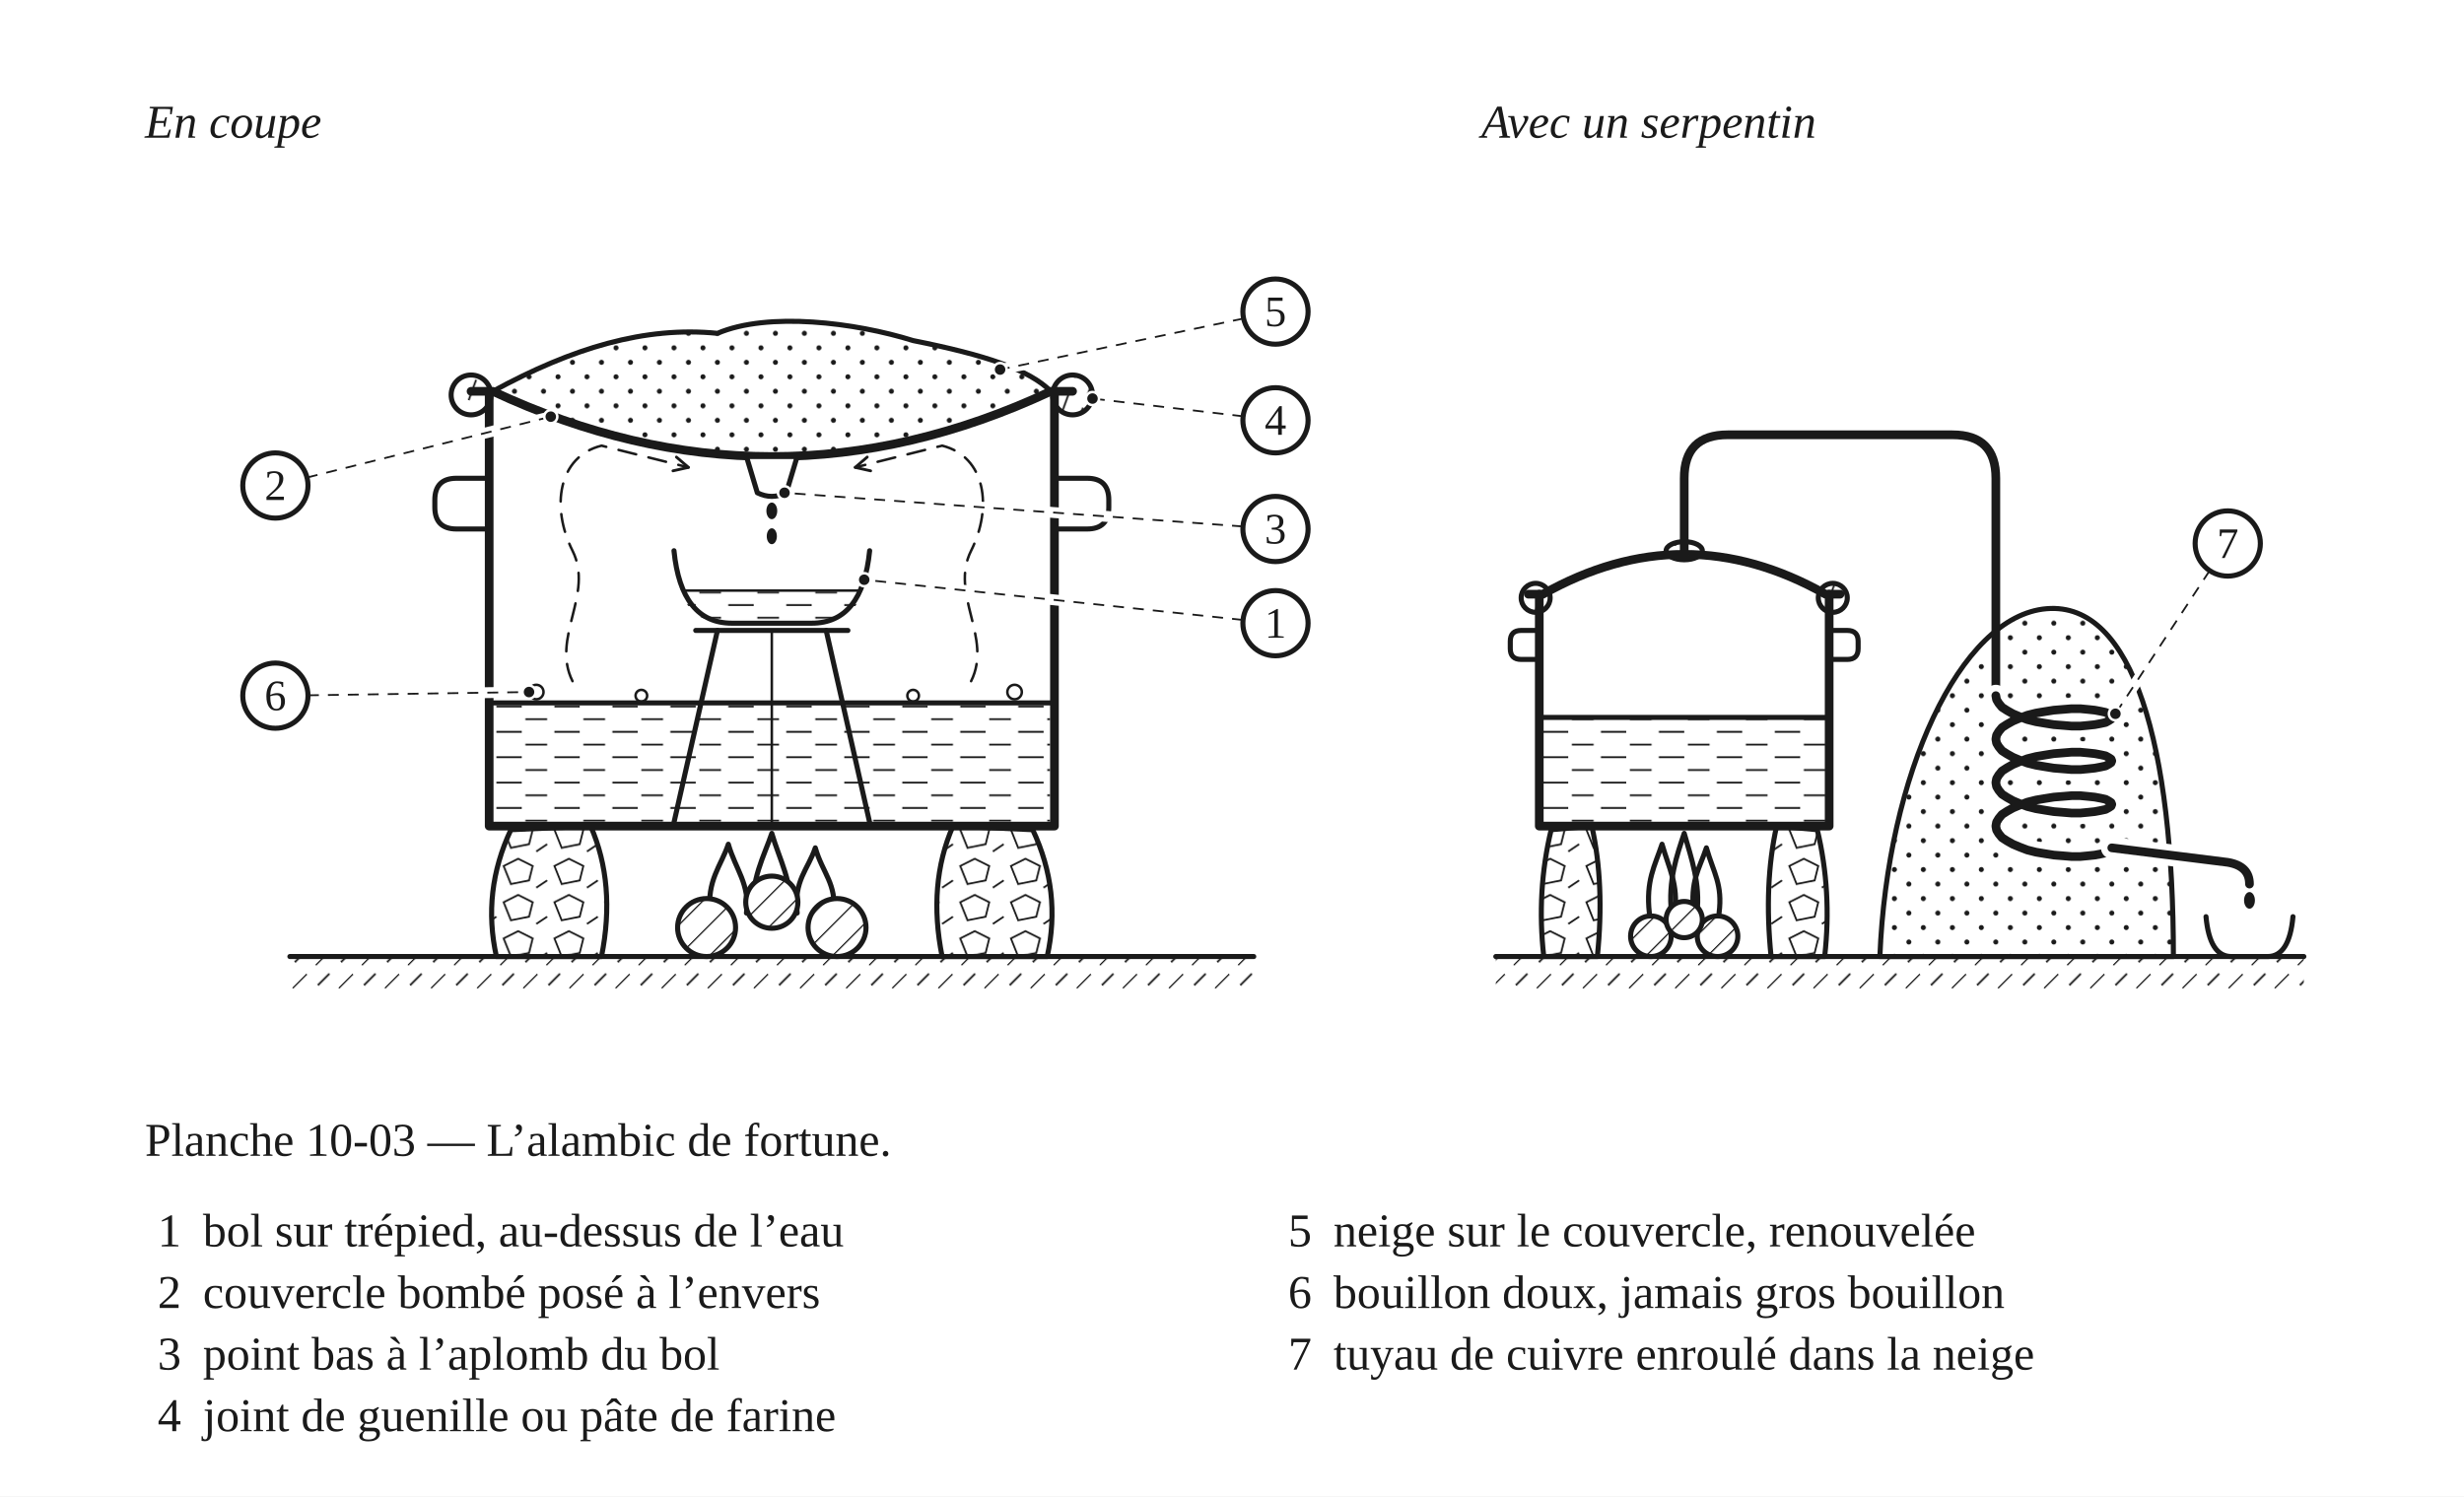
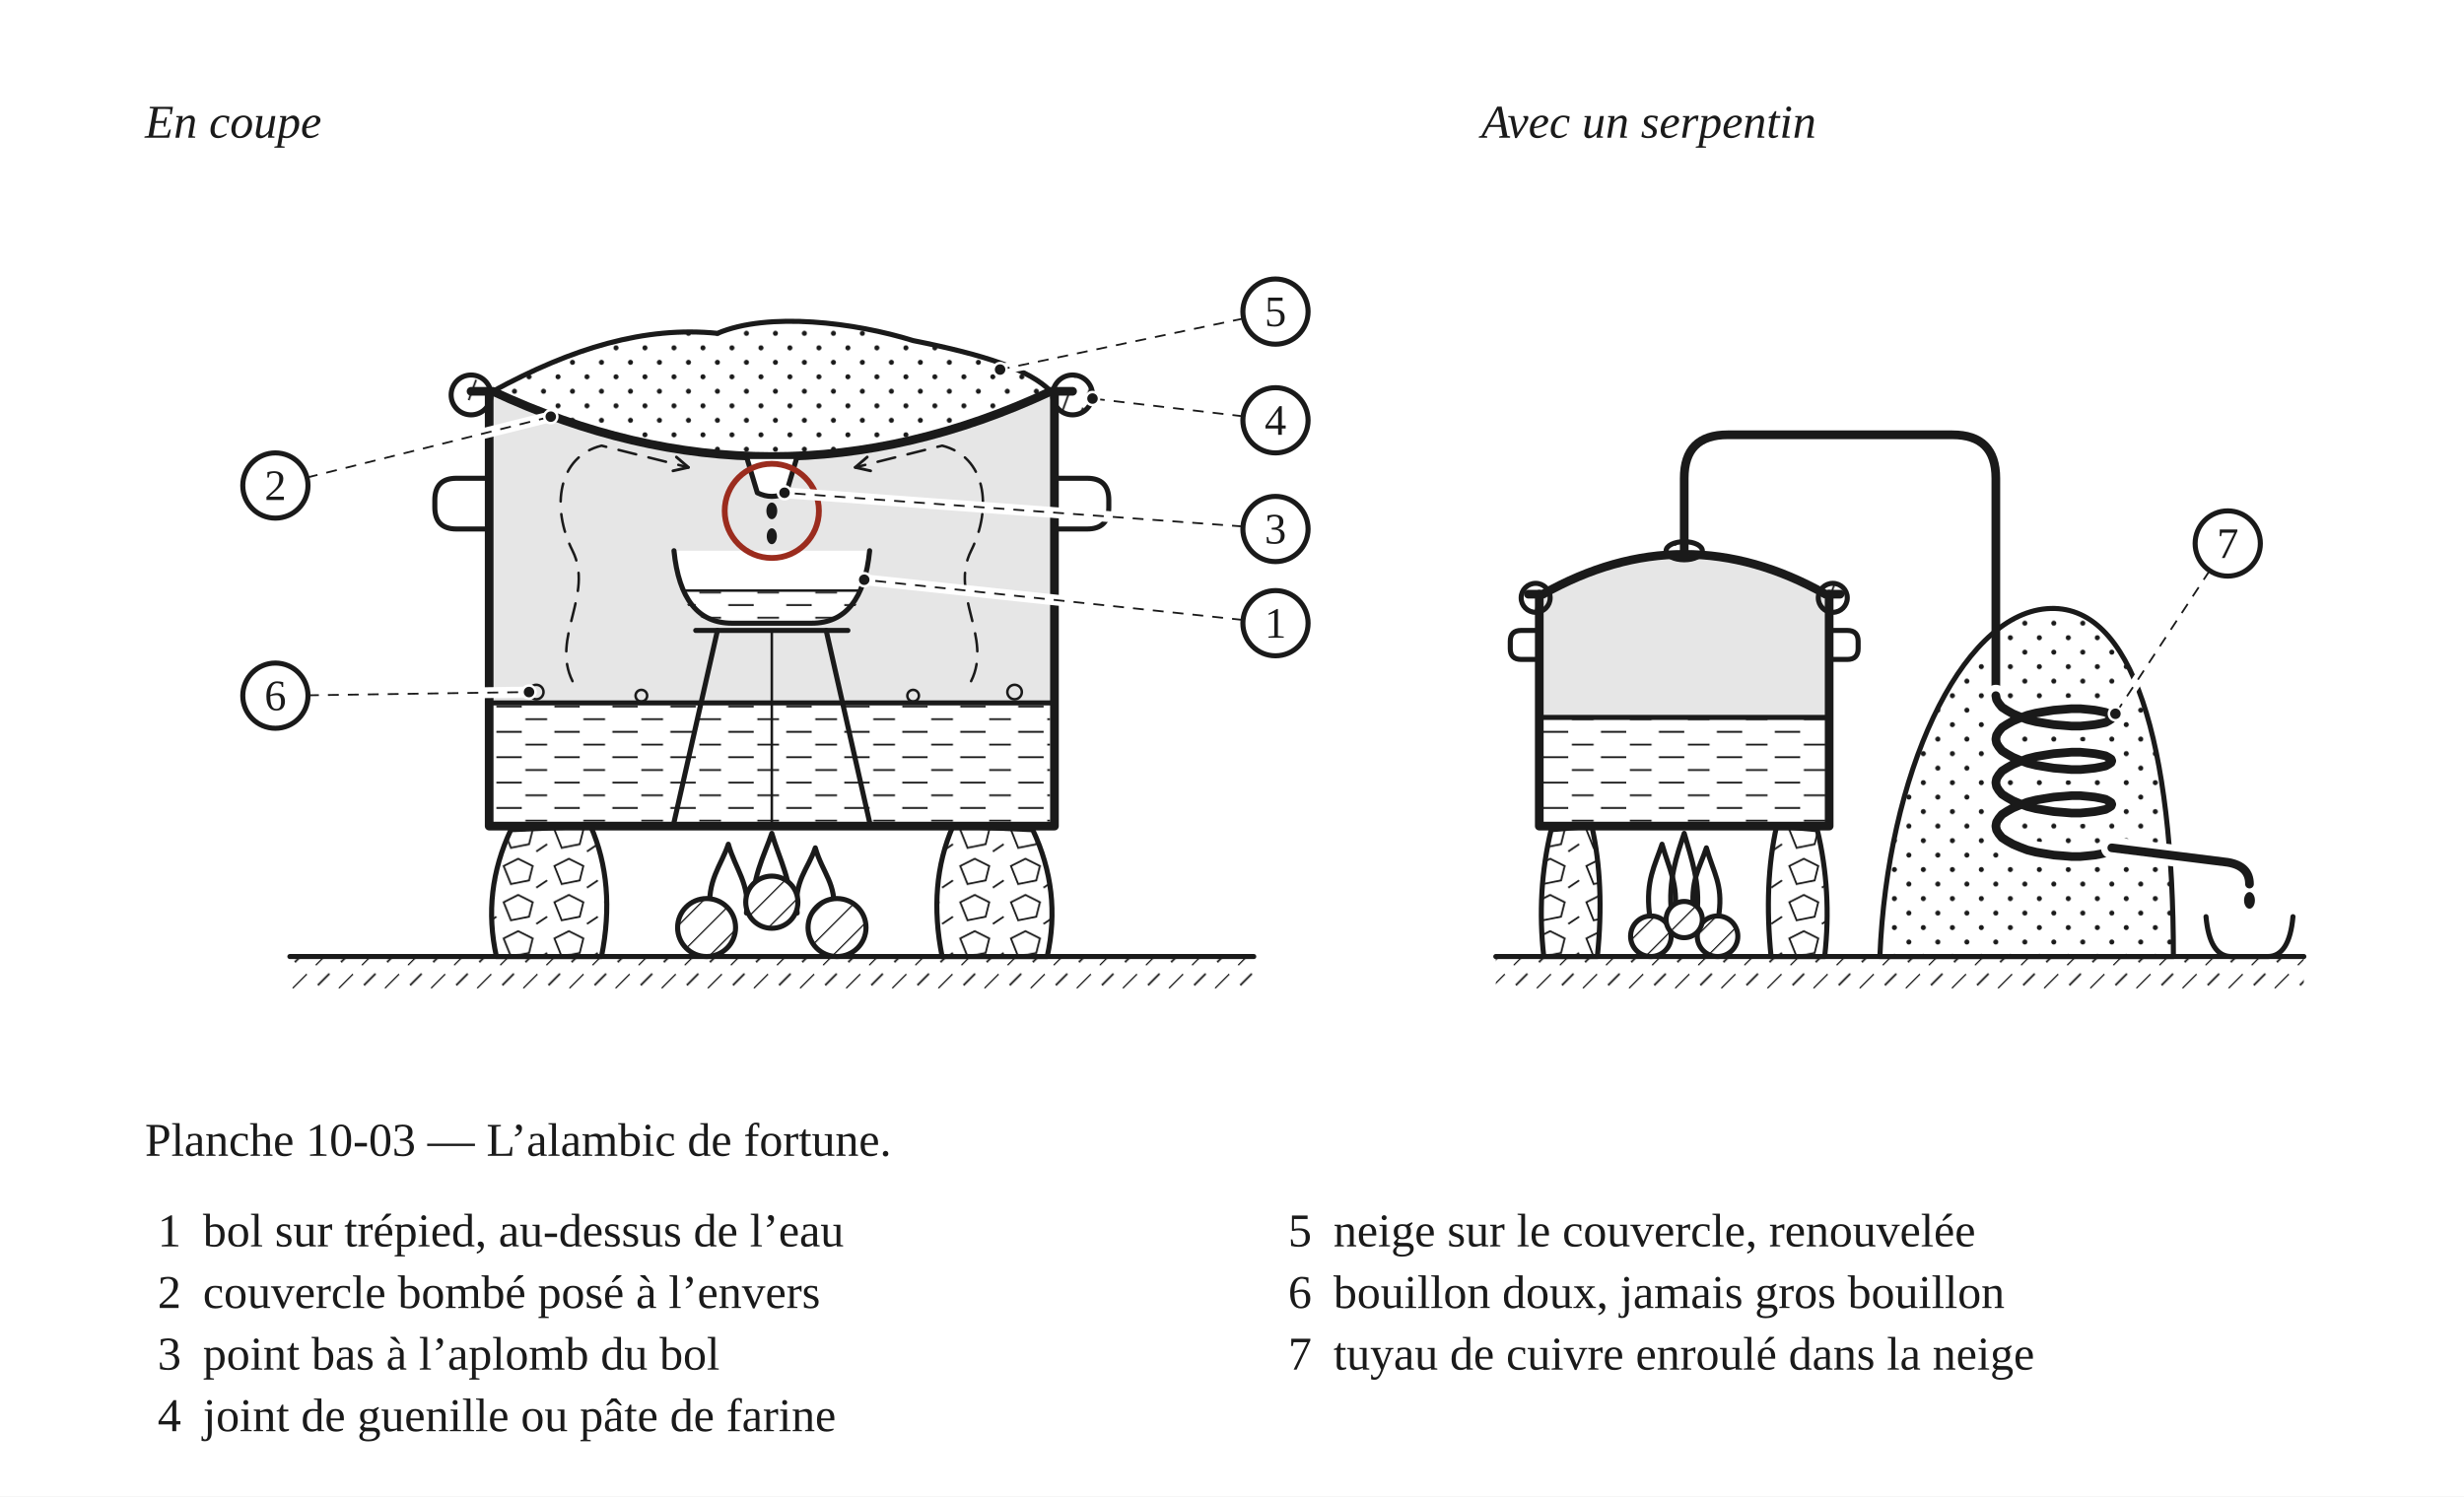
<svg xmlns="http://www.w3.org/2000/svg" width="680" height="413" viewBox="0 0 680 413" role="img">
  <defs>
    <pattern id="h-bois" width="6" height="6" patternUnits="userSpaceOnUse" patternTransform="rotate(45)">
      <line x1="0" y1="0" x2="0" y2="6" stroke="#1A1A1A" stroke-width="0.7" />
    </pattern>
    <pattern id="h-terre" width="9" height="9" patternUnits="userSpaceOnUse" patternTransform="rotate(45)">
      <line x1="0" y1="0" x2="0" y2="5.5" stroke="#1A1A1A" stroke-width="0.7" />
      <line x1="4.5" y1="4.5" x2="4.5" y2="9" stroke="#1A1A1A" stroke-width="0.5" />
    </pattern>
    <pattern id="h-eau" width="16" height="7" patternUnits="userSpaceOnUse">
      <line x1="1" y1="2" x2="8" y2="2" stroke="#1A1A1A" stroke-width="0.5" />
      <line x1="9" y1="5.5" x2="15" y2="5.5" stroke="#1A1A1A" stroke-width="0.5" />
    </pattern>
    <pattern id="h-neige" width="8" height="8" patternUnits="userSpaceOnUse">
      <circle cx="2" cy="2" r="0.7" fill="#1A1A1A" stroke="none" />
      <circle cx="6" cy="6" r="0.7" fill="#1A1A1A" stroke="none" />
    </pattern>
    <pattern id="h-paille" width="10" height="10" patternUnits="userSpaceOnUse" patternTransform="rotate(20)">
      <line x1="1" y1="1" x2="1" y2="7" stroke="#1A1A1A" stroke-width="0.5" />
      <line x1="6" y1="4" x2="6" y2="10" stroke="#1A1A1A" stroke-width="0.5" />
    </pattern>
    <pattern id="h-pierre" width="14" height="10" patternUnits="userSpaceOnUse">
      <path d="M1 3 L5 1 L9 3 L8 7 L3 8 Z M10 9 L13 7" fill="none" stroke="#1A1A1A" stroke-width="0.5" />
    </pattern>
    <marker id="fl" viewBox="0 0 10 10" refX="9" refY="5" markerWidth="7" markerHeight="7" orient="auto-start-reverse">
      <path d="M1 1 L9 5 L1 9" fill="none" stroke="#1A1A1A" stroke-width="1.6" stroke-linecap="round" stroke-linejoin="round" />
    </marker>
  </defs>
  <rect x="0" y="0" width="680" height="413" fill="#FFFFFF" />
  <text x="40" y="38" font-family="Georgia, 'Times New Roman', serif" font-size="13" font-style="italic" fill="#1A1A1A">En coupe</text>
  <g transform="translate(40 46)" data-vue="coupe">
    <rect x="40" y="218" width="266" height="10" fill="url(#h-terre)" stroke="none" />
    <line x1="40" y1="218" x2="306" y2="218" fill="none" stroke="#1A1A1A" stroke-width="1.4" stroke-linejoin="round" stroke-linecap="round" />
    <path d="M156,206 C155,197 159,193 161,187 C163,194 167,198 166,206" fill="none" stroke="#1A1A1A" stroke-width="1.4" stroke-linejoin="round" stroke-linecap="round" />
    <path d="M168,206 C167,197 171,190 173,184 C175,191 179,198 178,206" fill="none" stroke="#1A1A1A" stroke-width="1.4" stroke-linejoin="round" stroke-linecap="round" />
    <path d="M180,206 C179,197 183,194 185,188 C187,195 191,198 190,206" fill="none" stroke="#1A1A1A" stroke-width="1.4" stroke-linejoin="round" stroke-linecap="round" />
    <circle cx="155" cy="210" r="8" fill="#FFFFFF" stroke="none" />
    <circle cx="155" cy="210" r="8" fill="url(#h-bois)" stroke="#1A1A1A" stroke-width="1.4" stroke-linejoin="round" />
    <circle cx="191" cy="210" r="8" fill="#FFFFFF" stroke="none" />
    <circle cx="191" cy="210" r="8" fill="url(#h-bois)" stroke="#1A1A1A" stroke-width="1.4" stroke-linejoin="round" />
    <circle cx="173" cy="203" r="7.2" fill="#FFFFFF" stroke="none" />
    <circle cx="173" cy="203" r="7.2" fill="url(#h-bois)" stroke="#1A1A1A" stroke-width="1.4" stroke-linejoin="round" />
    <path d="M97,218 Q93,200 101,183 L123,182 Q130,198 126,218 Z" fill="url(#h-pierre)" stroke="#1A1A1A" stroke-width="1.4" stroke-linejoin="round" />
    <path d="M249,218 Q253,200 245,183 L223,182 Q216,198 220,218 Z" fill="url(#h-pierre)" stroke="#1A1A1A" stroke-width="1.4" stroke-linejoin="round" />
+     <path d="M95,62 L96,62 Q173,98 250,62 L251,62 L251,148 L95,148 Z" fill="#E6E6E6" stroke="none" />
    <rect x="96.2" y="148" width="153.6" height="32.8" fill="url(#h-eau)" stroke="none" />
    <line x1="95" y1="148" x2="251" y2="148" fill="none" stroke="#1A1A1A" stroke-width="1.4" stroke-linejoin="round" stroke-linecap="round" />
    <circle cx="108" cy="145" r="2" fill="none" stroke="#1A1A1A" stroke-width="0.7" stroke-linejoin="round" stroke-linecap="round" />
    <circle cx="137" cy="146" r="1.6" fill="none" stroke="#1A1A1A" stroke-width="0.7" stroke-linejoin="round" stroke-linecap="round" />
    <circle cx="212" cy="146" r="1.6" fill="none" stroke="#1A1A1A" stroke-width="0.7" stroke-linejoin="round" stroke-linecap="round" />
    <circle cx="240" cy="145" r="2" fill="none" stroke="#1A1A1A" stroke-width="0.7" stroke-linejoin="round" stroke-linecap="round" />
    <line x1="173" y1="128" x2="173" y2="181" fill="none" stroke="#1A1A1A" stroke-width="0.7" stroke-linejoin="round" stroke-linecap="round" />
    <line x1="158" y1="128" x2="146" y2="181" fill="none" stroke="#1A1A1A" stroke-width="1.4" stroke-linejoin="round" stroke-linecap="round" />
    <line x1="188" y1="128" x2="200" y2="181" fill="none" stroke="#1A1A1A" stroke-width="1.4" stroke-linejoin="round" stroke-linecap="round" />
    <line x1="152" y1="128" x2="194" y2="128" fill="none" stroke="#1A1A1A" stroke-width="1.4" stroke-linejoin="round" stroke-linecap="round" />
+     <path d="M146,106 Q148,126 162,126 L184,126 Q198,126 200,106 Z" fill="#FFFFFF" stroke="none" />
    <path d="M148.5,117 L197.5,117 Q196.5,126 184,126 L162,126 Q149.5,126 148.5,117 Z" fill="url(#h-eau)" stroke="none" />
    <line x1="148.5" y1="117" x2="197.5" y2="117" fill="none" stroke="#1A1A1A" stroke-width="0.7" stroke-linejoin="round" stroke-linecap="round" />
    <path d="M146,106 Q148,126 162,126 L184,126 Q198,126 200,106" fill="none" stroke="#1A1A1A" stroke-width="1.4" stroke-linejoin="round" stroke-linecap="round" />
    <path d="M95 62 L95 182 L251 182 L251 62" fill="none" stroke="#1A1A1A" stroke-width="2.4" stroke-linejoin="round" stroke-linecap="round" />
    <path d="M95,86 L86,86 Q80,86 80,92 L80,94 Q80,100 86,100 L95,100" fill="none" stroke="#1A1A1A" stroke-width="1.4" stroke-linejoin="round" stroke-linecap="round" />
    <path d="M251,86 L260,86 Q266,86 266,92 L266,94 Q266,100 260,100 L251,100" fill="none" stroke="#1A1A1A" stroke-width="1.4" stroke-linejoin="round" stroke-linecap="round" />
    <path d="M96,62 C118,50 138,44 158,46 C172,40 196,43 212,48 C232,52 244,56 250,62 Q173,98 96,62 Z" fill="url(#h-neige)" stroke="#1A1A1A" stroke-width="1.4" stroke-linejoin="round" />
    <path d="M90,62 L96,62 Q173,98 250,62 L256,62" fill="none" stroke="#1A1A1A" stroke-width="2.4" stroke-linejoin="round" stroke-linecap="round" />
    <path d="M166,80 L180,80 L177,90 Q173,92 169,90 Z" fill="#ffffff" stroke="#1A1A1A" stroke-width="1.4" stroke-linejoin="round" stroke-linecap="round" />
    <ellipse cx="173" cy="95" rx="1.5" ry="2.3" fill="#1A1A1A" stroke="none" />
    <ellipse cx="173" cy="102" rx="1.4" ry="2.2" fill="#1A1A1A" stroke="none" />
    <circle cx="90" cy="63" r="5.5" fill="url(#h-paille)" stroke="#1A1A1A" stroke-width="1.4" stroke-linejoin="round" />
    <circle cx="256" cy="63" r="5.5" fill="url(#h-paille)" stroke="#1A1A1A" stroke-width="1.4" stroke-linejoin="round" />
    <path d="M118,142 C112,130 124,118 118,106 C112,94 114,80 126,77 L150,83" fill="none" stroke="#1A1A1A" stroke-width="0.7" stroke-linejoin="round" stroke-linecap="round" stroke-dasharray="5 3.5" marker-end="url(#fl)" />
    <path d="M228,142 C234,130 222,118 228,106 C234,94 232,80 220,77 L196,83" fill="none" stroke="#1A1A1A" stroke-width="0.7" stroke-linejoin="round" stroke-linecap="round" stroke-dasharray="5 3.5" marker-end="url(#fl)" />
+     <circle cx="173" cy="95" r="13" fill="none" stroke="#9B2C1E" stroke-width="1.6" />
  </g>
  <text x="408.8" y="38" font-family="Georgia, 'Times New Roman', serif" font-size="13" font-style="italic" fill="#1A1A1A">Avec un serpentin</text>
  <g transform="translate(408.8 46)" data-vue="serpentin">
    <rect x="4" y="218" width="223" height="10" fill="url(#h-terre)" stroke="none" />
    <line x1="4" y1="218" x2="227" y2="218" fill="none" stroke="#1A1A1A" stroke-width="1.4" stroke-linejoin="round" stroke-linecap="round" />
    <path d="M46.38,206 C45.38,197 47.88,193 49.88,187 C51.88,194 54.38,198 53.38,206" fill="none" stroke="#1A1A1A" stroke-width="1.4" stroke-linejoin="round" stroke-linecap="round" />
    <path d="M52.5,206 C51.5,197 54,190 56,184 C58,191 60.5,198 59.5,206" fill="none" stroke="#1A1A1A" stroke-width="1.4" stroke-linejoin="round" stroke-linecap="round" />
    <path d="M58.62,206 C57.62,197 60.12,194 62.12,188 C64.12,195 66.62,198 65.62,206" fill="none" stroke="#1A1A1A" stroke-width="1.4" stroke-linejoin="round" stroke-linecap="round" />
    <circle cx="46.8" cy="212.4" r="5.6" fill="#FFFFFF" stroke="none" />
    <circle cx="46.8" cy="212.4" r="5.6" fill="url(#h-bois)" stroke="#1A1A1A" stroke-width="1.4" stroke-linejoin="round" />
    <circle cx="65.2" cy="212.4" r="5.6" fill="#FFFFFF" stroke="none" />
    <circle cx="65.2" cy="212.4" r="5.6" fill="url(#h-bois)" stroke="#1A1A1A" stroke-width="1.4" stroke-linejoin="round" />
    <circle cx="56" cy="207.8" r="5" fill="#FFFFFF" stroke="none" />
    <circle cx="56" cy="207.8" r="5" fill="url(#h-bois)" stroke="#1A1A1A" stroke-width="1.4" stroke-linejoin="round" />
    <path d="M17.24,218 Q15.2,200 19.28,183 L30.5,182 Q34.07,198 32.03,218 Z" fill="url(#h-pierre)" stroke="#1A1A1A" stroke-width="1.4" stroke-linejoin="round" />
    <path d="M94.76,218 Q96.8,200 92.72,183 L81.5,182 Q77.93,198 79.97,218 Z" fill="url(#h-pierre)" stroke="#1A1A1A" stroke-width="1.4" stroke-linejoin="round" />
+     <path d="M16,118 L17,118 Q56,96 95,118 L96,118 L96,152 L16,152 Z" fill="#E6E6E6" stroke="none" />
    <rect x="17" y="152" width="78" height="29" fill="url(#h-eau)" stroke="none" />
    <line x1="16" y1="152" x2="96" y2="152" fill="none" stroke="#1A1A1A" stroke-width="1.4" stroke-linejoin="round" stroke-linecap="round" />
    <path d="M16 118 L16 182 L96 182 L96 118" fill="none" stroke="#1A1A1A" stroke-width="2.4" stroke-linejoin="round" stroke-linecap="round" />
    <path d="M16,128 L11,128 Q8,128 8,131 L8,133 Q8,136 11,136 L16,136" fill="none" stroke="#1A1A1A" stroke-width="1.4" stroke-linejoin="round" stroke-linecap="round" />
    <path d="M96,128 L101,128 Q104,128 104,131 L104,133 Q104,136 101,136 L96,136" fill="none" stroke="#1A1A1A" stroke-width="1.4" stroke-linejoin="round" stroke-linecap="round" />
    <path d="M13,118 L17,118 Q56,96 95,118 L99,118" fill="none" stroke="#1A1A1A" stroke-width="2.4" stroke-linejoin="round" stroke-linecap="round" />
    <circle cx="15" cy="119" r="4" fill="url(#h-paille)" stroke="#1A1A1A" stroke-width="1.4" stroke-linejoin="round" />
    <circle cx="97" cy="119" r="4" fill="url(#h-paille)" stroke="#1A1A1A" stroke-width="1.4" stroke-linejoin="round" />
    <path d="M110,218 C112,168 132,124 156,122 C180,120 191,160 191,218 Z" fill="url(#h-neige)" stroke="#1A1A1A" stroke-width="1.4" stroke-linejoin="round" />
    <path d="M56,107 L56,86 Q56,74 68,74 L130,74 Q142,74 142,86 L142,146" fill="none" stroke="#1A1A1A" stroke-width="2.4" stroke-linejoin="round" stroke-linecap="round" />
    <path d="M142 146 L142.2 147.1 L142.8 148.1 L143.7 149.2 L145.1 150.1 L146.7 151 L148.6 151.8 L150.7 152.6 L153.1 153.2 L155.5 153.6 L158 154 L160.5 154.2 L162.9 154.4 L165.3 154.4 L167.4 154.2 L169.3 154 L170.9 153.7 L172.3 153.4 L173.2 152.9 L173.8 152.5 L174 152 L173.8 151.5 L173.2 151.1 L172.3 150.6 L170.9 150.3 L169.3 150 L167.4 149.8 L165.3 149.6 L162.9 149.6 L160.5 149.8 L158 150 L155.5 150.4 L153.1 150.8 L150.7 151.4 L148.6 152.2 L146.7 153 L145.1 153.9 L143.7 154.8 L142.8 155.9 L142.2 156.9 L142 158 L142.2 159.1 L142.8 160.1 L143.7 161.2 L145.1 162.1 L146.7 163 L148.6 163.8 L150.7 164.6 L153.1 165.2 L155.5 165.6 L158 166 L160.5 166.2 L162.9 166.4 L165.3 166.4 L167.4 166.2 L169.3 166 L170.9 165.7 L172.3 165.4 L173.2 164.9 L173.8 164.5 L174 164 L173.8 163.5 L173.2 163.1 L172.3 162.6 L170.9 162.3 L169.3 162 L167.4 161.8 L165.3 161.6 L162.9 161.6 L160.5 161.8 L158 162 L155.5 162.4 L153.1 162.8 L150.7 163.4 L148.6 164.2 L146.7 165 L145.1 165.9 L143.7 166.8 L142.8 167.9 L142.2 168.9 L142 170 L142.2 171.1 L142.8 172.1 L143.7 173.2 L145.1 174.1 L146.7 175 L148.6 175.8 L150.7 176.6 L153.1 177.2 L155.5 177.6 L158 178 L160.5 178.2 L162.9 178.4 L165.3 178.4 L167.4 178.2 L169.3 178 L170.9 177.7 L172.3 177.4 L173.2 176.9 L173.8 176.5 L174 176 L173.8 175.5 L173.2 175.1 L172.3 174.6 L170.9 174.3 L169.3 174 L167.4 173.8 L165.3 173.6 L162.9 173.6 L160.5 173.8 L158 174 L155.5 174.4 L153.1 174.8 L150.7 175.4 L148.6 176.2 L146.7 177 L145.1 177.9 L143.7 178.8 L142.8 179.9 L142.2 180.9 L142 182 L142.2 183.1 L142.8 184.1 L143.7 185.2 L145.1 186.1 L146.7 187 L148.6 187.8 L150.7 188.6 L153.1 189.2 L155.5 189.6 L158 190 L160.5 190.2 L162.9 190.4 L165.3 190.4 L167.4 190.2 L169.3 190 L170.9 189.7 L172.3 189.4 L173.2 188.9 L173.8 188.5 L174 188" fill="none" stroke="#ffffff" stroke-width="6" stroke-linejoin="round" stroke-linecap="round" />
    <path d="M142 146 L142.2 147.1 L142.8 148.1 L143.7 149.2 L145.1 150.1 L146.7 151 L148.6 151.8 L150.7 152.6 L153.1 153.2 L155.5 153.6 L158 154 L160.5 154.2 L162.9 154.4 L165.3 154.4 L167.4 154.2 L169.3 154 L170.9 153.7 L172.3 153.4 L173.2 152.9 L173.8 152.5 L174 152 L173.8 151.5 L173.2 151.1 L172.3 150.6 L170.9 150.3 L169.3 150 L167.4 149.8 L165.3 149.6 L162.9 149.6 L160.5 149.8 L158 150 L155.5 150.4 L153.1 150.8 L150.7 151.4 L148.6 152.2 L146.7 153 L145.1 153.9 L143.7 154.8 L142.8 155.9 L142.2 156.9 L142 158 L142.2 159.1 L142.8 160.1 L143.7 161.2 L145.1 162.1 L146.7 163 L148.6 163.8 L150.7 164.6 L153.1 165.2 L155.5 165.6 L158 166 L160.5 166.2 L162.9 166.4 L165.3 166.4 L167.4 166.2 L169.3 166 L170.9 165.7 L172.3 165.4 L173.2 164.9 L173.8 164.5 L174 164 L173.8 163.5 L173.2 163.1 L172.3 162.6 L170.9 162.3 L169.3 162 L167.4 161.8 L165.3 161.6 L162.9 161.6 L160.5 161.8 L158 162 L155.5 162.4 L153.1 162.8 L150.7 163.4 L148.6 164.2 L146.7 165 L145.1 165.9 L143.7 166.8 L142.8 167.9 L142.2 168.9 L142 170 L142.2 171.1 L142.8 172.1 L143.7 173.2 L145.1 174.1 L146.7 175 L148.6 175.8 L150.7 176.6 L153.1 177.2 L155.5 177.6 L158 178 L160.5 178.2 L162.9 178.4 L165.3 178.4 L167.4 178.2 L169.3 178 L170.9 177.7 L172.3 177.4 L173.2 176.9 L173.8 176.5 L174 176 L173.8 175.5 L173.2 175.1 L172.3 174.6 L170.9 174.3 L169.3 174 L167.4 173.8 L165.3 173.6 L162.9 173.6 L160.5 173.8 L158 174 L155.5 174.4 L153.1 174.8 L150.7 175.4 L148.6 176.2 L146.7 177 L145.1 177.9 L143.7 178.8 L142.8 179.9 L142.2 180.9 L142 182 L142.2 183.1 L142.8 184.1 L143.7 185.2 L145.1 186.1 L146.7 187 L148.6 187.8 L150.7 188.6 L153.1 189.2 L155.5 189.6 L158 190 L160.5 190.2 L162.9 190.4 L165.3 190.4 L167.4 190.2 L169.3 190 L170.9 189.7 L172.3 189.4 L173.2 188.9 L173.8 188.5 L174 188" fill="none" stroke="#1A1A1A" stroke-width="2.4" stroke-linejoin="round" stroke-linecap="round" />
    <path d="M174,188 L206,192 Q212,193 212,198" fill="none" stroke="#ffffff" stroke-width="6" stroke-linejoin="round" stroke-linecap="round" />
    <path d="M174,188 L206,192 Q212,193 212,198" fill="none" stroke="#1A1A1A" stroke-width="2.4" stroke-linejoin="round" stroke-linecap="round" />
    <ellipse cx="56" cy="106" rx="5" ry="2.5" fill="url(#h-paille)" stroke="#1A1A1A" stroke-width="1.4" stroke-linejoin="round" />
    <ellipse cx="212" cy="202.5" rx="1.5" ry="2.3" fill="#1A1A1A" stroke="none" />
    <path d="M200,207 Q201,218 207,218 L217,218 Q223,218 224,207" fill="none" stroke="#1A1A1A" stroke-width="1.4" stroke-linejoin="round" stroke-linecap="round" />
  </g>
  <line x1="343" y1="171.1" x2="238.5" y2="160" fill="none" stroke="#FFFFFF" stroke-width="3" stroke-linecap="round" />
  <line x1="343" y1="171.1" x2="238.5" y2="160" fill="none" stroke="#1A1A1A" stroke-width="0.5" stroke-dasharray="3 2.5" />
  <circle cx="238.5" cy="160" r="1.8" fill="#1A1A1A" stroke="#FFFFFF" stroke-width="0.7" />
  <circle cx="352" cy="172" r="9" fill="#FFFFFF" stroke="#1A1A1A" stroke-width="1.4" data-vue="coupe" />
  <text x="352" y="176" text-anchor="middle" font-family="Georgia, 'Times New Roman', serif" font-size="12" fill="#1A1A1A">1</text>
  <line x1="84.7" y1="131.8" x2="152" y2="115" fill="none" stroke="#FFFFFF" stroke-width="3" stroke-linecap="round" />
  <line x1="84.7" y1="131.8" x2="152" y2="115" fill="none" stroke="#1A1A1A" stroke-width="0.5" stroke-dasharray="3 2.5" />
  <circle cx="152" cy="115" r="1.8" fill="#1A1A1A" stroke="#FFFFFF" stroke-width="0.7" />
  <circle cx="76" cy="134" r="9" fill="#FFFFFF" stroke="#1A1A1A" stroke-width="1.4" data-vue="coupe" />
  <text x="76" y="138" text-anchor="middle" font-family="Georgia, 'Times New Roman', serif" font-size="12" fill="#1A1A1A">2</text>
  <line x1="343" y1="145.3" x2="216.5" y2="136" fill="none" stroke="#FFFFFF" stroke-width="3" stroke-linecap="round" />
  <line x1="343" y1="145.3" x2="216.5" y2="136" fill="none" stroke="#1A1A1A" stroke-width="0.5" stroke-dasharray="3 2.5" />
  <circle cx="216.5" cy="136" r="1.8" fill="#1A1A1A" stroke="#FFFFFF" stroke-width="0.7" />
  <circle cx="352" cy="146" r="9" fill="#FFFFFF" stroke="#1A1A1A" stroke-width="1.4" data-vue="coupe" />
  <text x="352" y="150" text-anchor="middle" font-family="Georgia, 'Times New Roman', serif" font-size="12" fill="#1A1A1A">3</text>
  <line x1="343.1" y1="114.9" x2="301.5" y2="110" fill="none" stroke="#FFFFFF" stroke-width="3" stroke-linecap="round" />
  <line x1="343.1" y1="114.9" x2="301.5" y2="110" fill="none" stroke="#1A1A1A" stroke-width="0.5" stroke-dasharray="3 2.5" />
  <circle cx="301.5" cy="110" r="1.8" fill="#1A1A1A" stroke="#FFFFFF" stroke-width="0.7" />
  <circle cx="352" cy="116" r="9" fill="#FFFFFF" stroke="#1A1A1A" stroke-width="1.4" data-vue="coupe" />
  <text x="352" y="120" text-anchor="middle" font-family="Georgia, 'Times New Roman', serif" font-size="12" fill="#1A1A1A">4</text>
  <line x1="343.2" y1="87.9" x2="276" y2="102" fill="none" stroke="#FFFFFF" stroke-width="3" stroke-linecap="round" />
  <line x1="343.2" y1="87.9" x2="276" y2="102" fill="none" stroke="#1A1A1A" stroke-width="0.5" stroke-dasharray="3 2.5" />
  <circle cx="276" cy="102" r="1.8" fill="#1A1A1A" stroke="#FFFFFF" stroke-width="0.7" />
  <circle cx="352" cy="86" r="9" fill="#FFFFFF" stroke="#1A1A1A" stroke-width="1.4" data-vue="coupe" />
  <text x="352" y="90" text-anchor="middle" font-family="Georgia, 'Times New Roman', serif" font-size="12" fill="#1A1A1A">5</text>
  <line x1="85" y1="191.9" x2="146" y2="191" fill="none" stroke="#FFFFFF" stroke-width="3" stroke-linecap="round" />
  <line x1="85" y1="191.9" x2="146" y2="191" fill="none" stroke="#1A1A1A" stroke-width="0.5" stroke-dasharray="3 2.5" />
  <circle cx="146" cy="191" r="1.8" fill="#1A1A1A" stroke="#FFFFFF" stroke-width="0.7" />
  <circle cx="76" cy="192" r="9" fill="#FFFFFF" stroke="#1A1A1A" stroke-width="1.4" data-vue="coupe" />
  <text x="76" y="196" text-anchor="middle" font-family="Georgia, 'Times New Roman', serif" font-size="12" fill="#1A1A1A">6</text>
  <line x1="609.8" y1="157.5" x2="583.8" y2="197" fill="none" stroke="#FFFFFF" stroke-width="3" stroke-linecap="round" />
  <line x1="609.8" y1="157.5" x2="583.8" y2="197" fill="none" stroke="#1A1A1A" stroke-width="0.5" stroke-dasharray="3 2.5" />
  <circle cx="583.8" cy="197" r="1.8" fill="#1A1A1A" stroke="#FFFFFF" stroke-width="0.7" />
  <circle cx="614.8" cy="150" r="9" fill="#FFFFFF" stroke="#1A1A1A" stroke-width="1.4" data-vue="serpentin" />
  <text x="614.8" y="154" text-anchor="middle" font-family="Georgia, 'Times New Roman', serif" font-size="12" fill="#1A1A1A">7</text>
  <text x="40" y="319" font-family="Georgia, 'Times New Roman', serif" font-size="13" fill="#1A1A1A">Planche 10-03 — L’alambic de fortune.</text>
  <text x="50" y="344" text-anchor="end" font-family="Georgia, 'Times New Roman', serif" font-size="13" fill="#1A1A1A">1</text>
  <text x="56" y="344" font-family="Georgia, 'Times New Roman', serif" font-size="13" fill="#1A1A1A">bol sur trépied, au-dessus de l’eau</text>
  <text x="50" y="361" text-anchor="end" font-family="Georgia, 'Times New Roman', serif" font-size="13" fill="#1A1A1A">2</text>
  <text x="56" y="361" font-family="Georgia, 'Times New Roman', serif" font-size="13" fill="#1A1A1A">couvercle bombé posé à l’envers</text>
  <text x="50" y="378" text-anchor="end" font-family="Georgia, 'Times New Roman', serif" font-size="13" fill="#1A1A1A">3</text>
  <text x="56" y="378" font-family="Georgia, 'Times New Roman', serif" font-size="13" fill="#1A1A1A">point bas à l’aplomb du bol</text>
  <text x="50" y="395" text-anchor="end" font-family="Georgia, 'Times New Roman', serif" font-size="13" fill="#1A1A1A">4</text>
  <text x="56" y="395" font-family="Georgia, 'Times New Roman', serif" font-size="13" fill="#1A1A1A">joint de guenille ou pâte de farine</text>
  <text x="362" y="344" text-anchor="end" font-family="Georgia, 'Times New Roman', serif" font-size="13" fill="#1A1A1A">5</text>
  <text x="368" y="344" font-family="Georgia, 'Times New Roman', serif" font-size="13" fill="#1A1A1A">neige sur le couvercle, renouvelée</text>
  <text x="362" y="361" text-anchor="end" font-family="Georgia, 'Times New Roman', serif" font-size="13" fill="#1A1A1A">6</text>
  <text x="368" y="361" font-family="Georgia, 'Times New Roman', serif" font-size="13" fill="#1A1A1A">bouillon doux, jamais gros bouillon</text>
  <text x="362" y="378" text-anchor="end" font-family="Georgia, 'Times New Roman', serif" font-size="13" fill="#1A1A1A">7</text>
  <text x="368" y="378" font-family="Georgia, 'Times New Roman', serif" font-size="13" fill="#1A1A1A">tuyau de cuivre enroulé dans la neige</text>
</svg>
